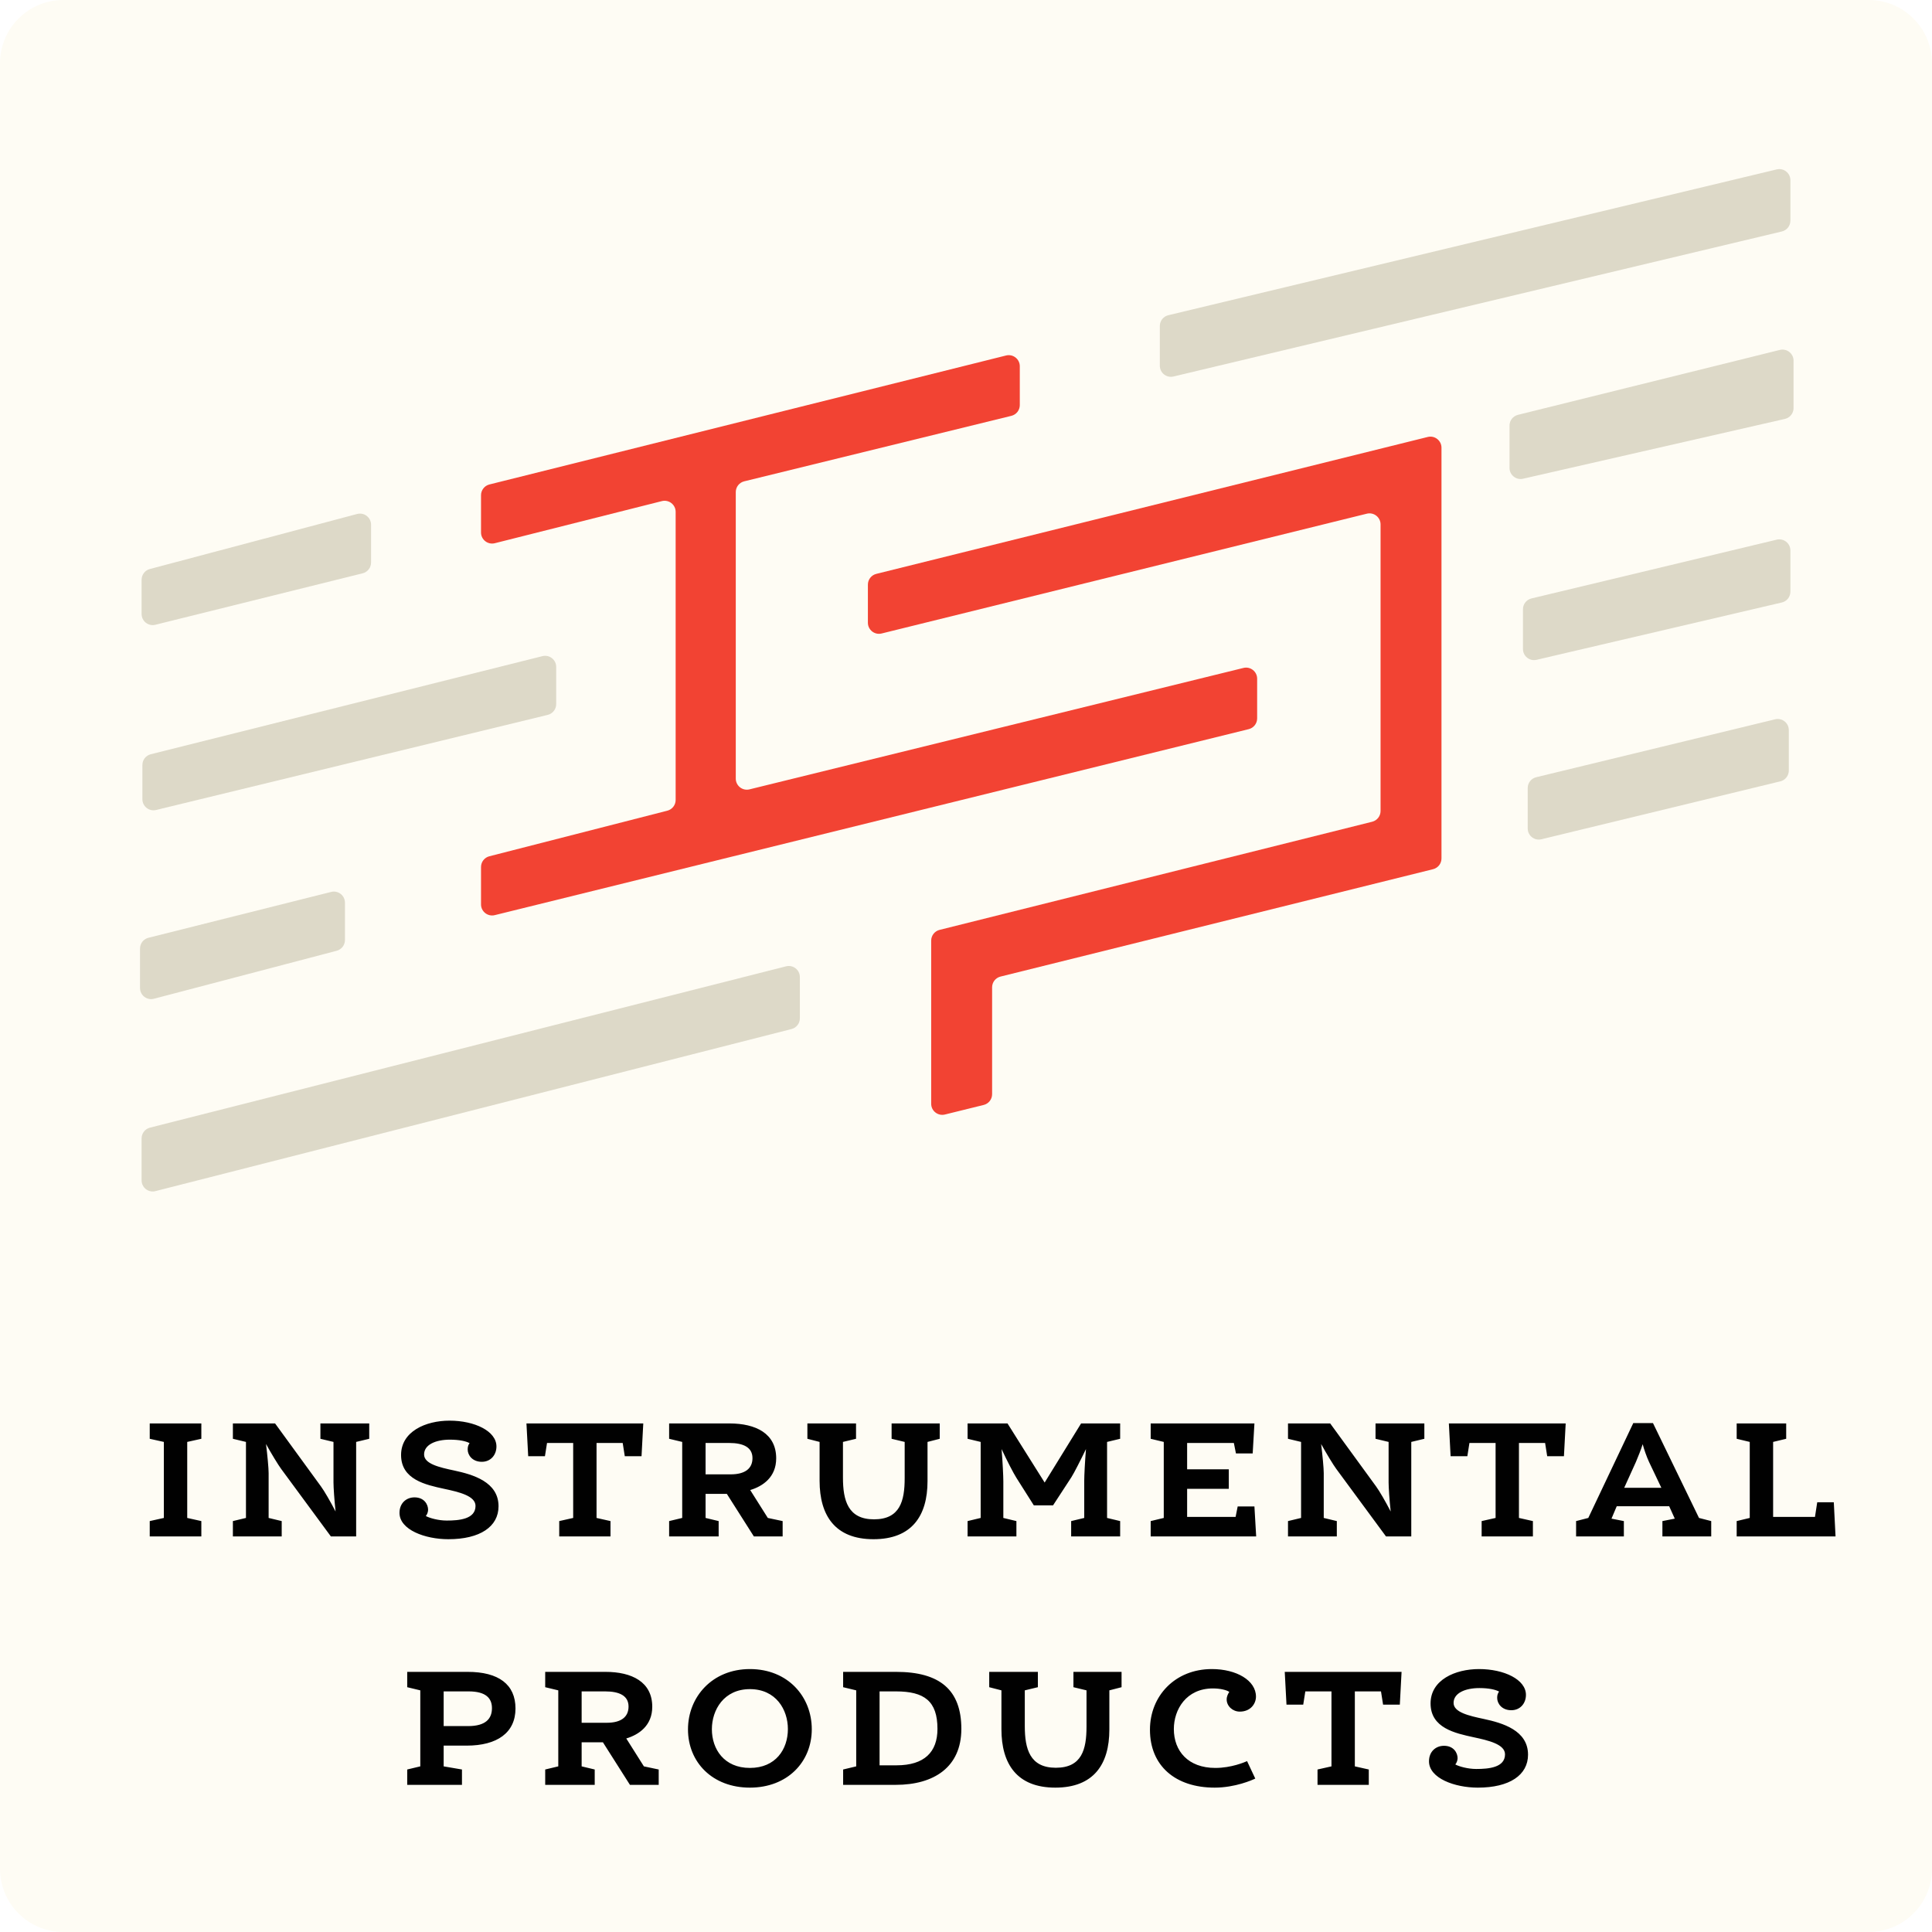
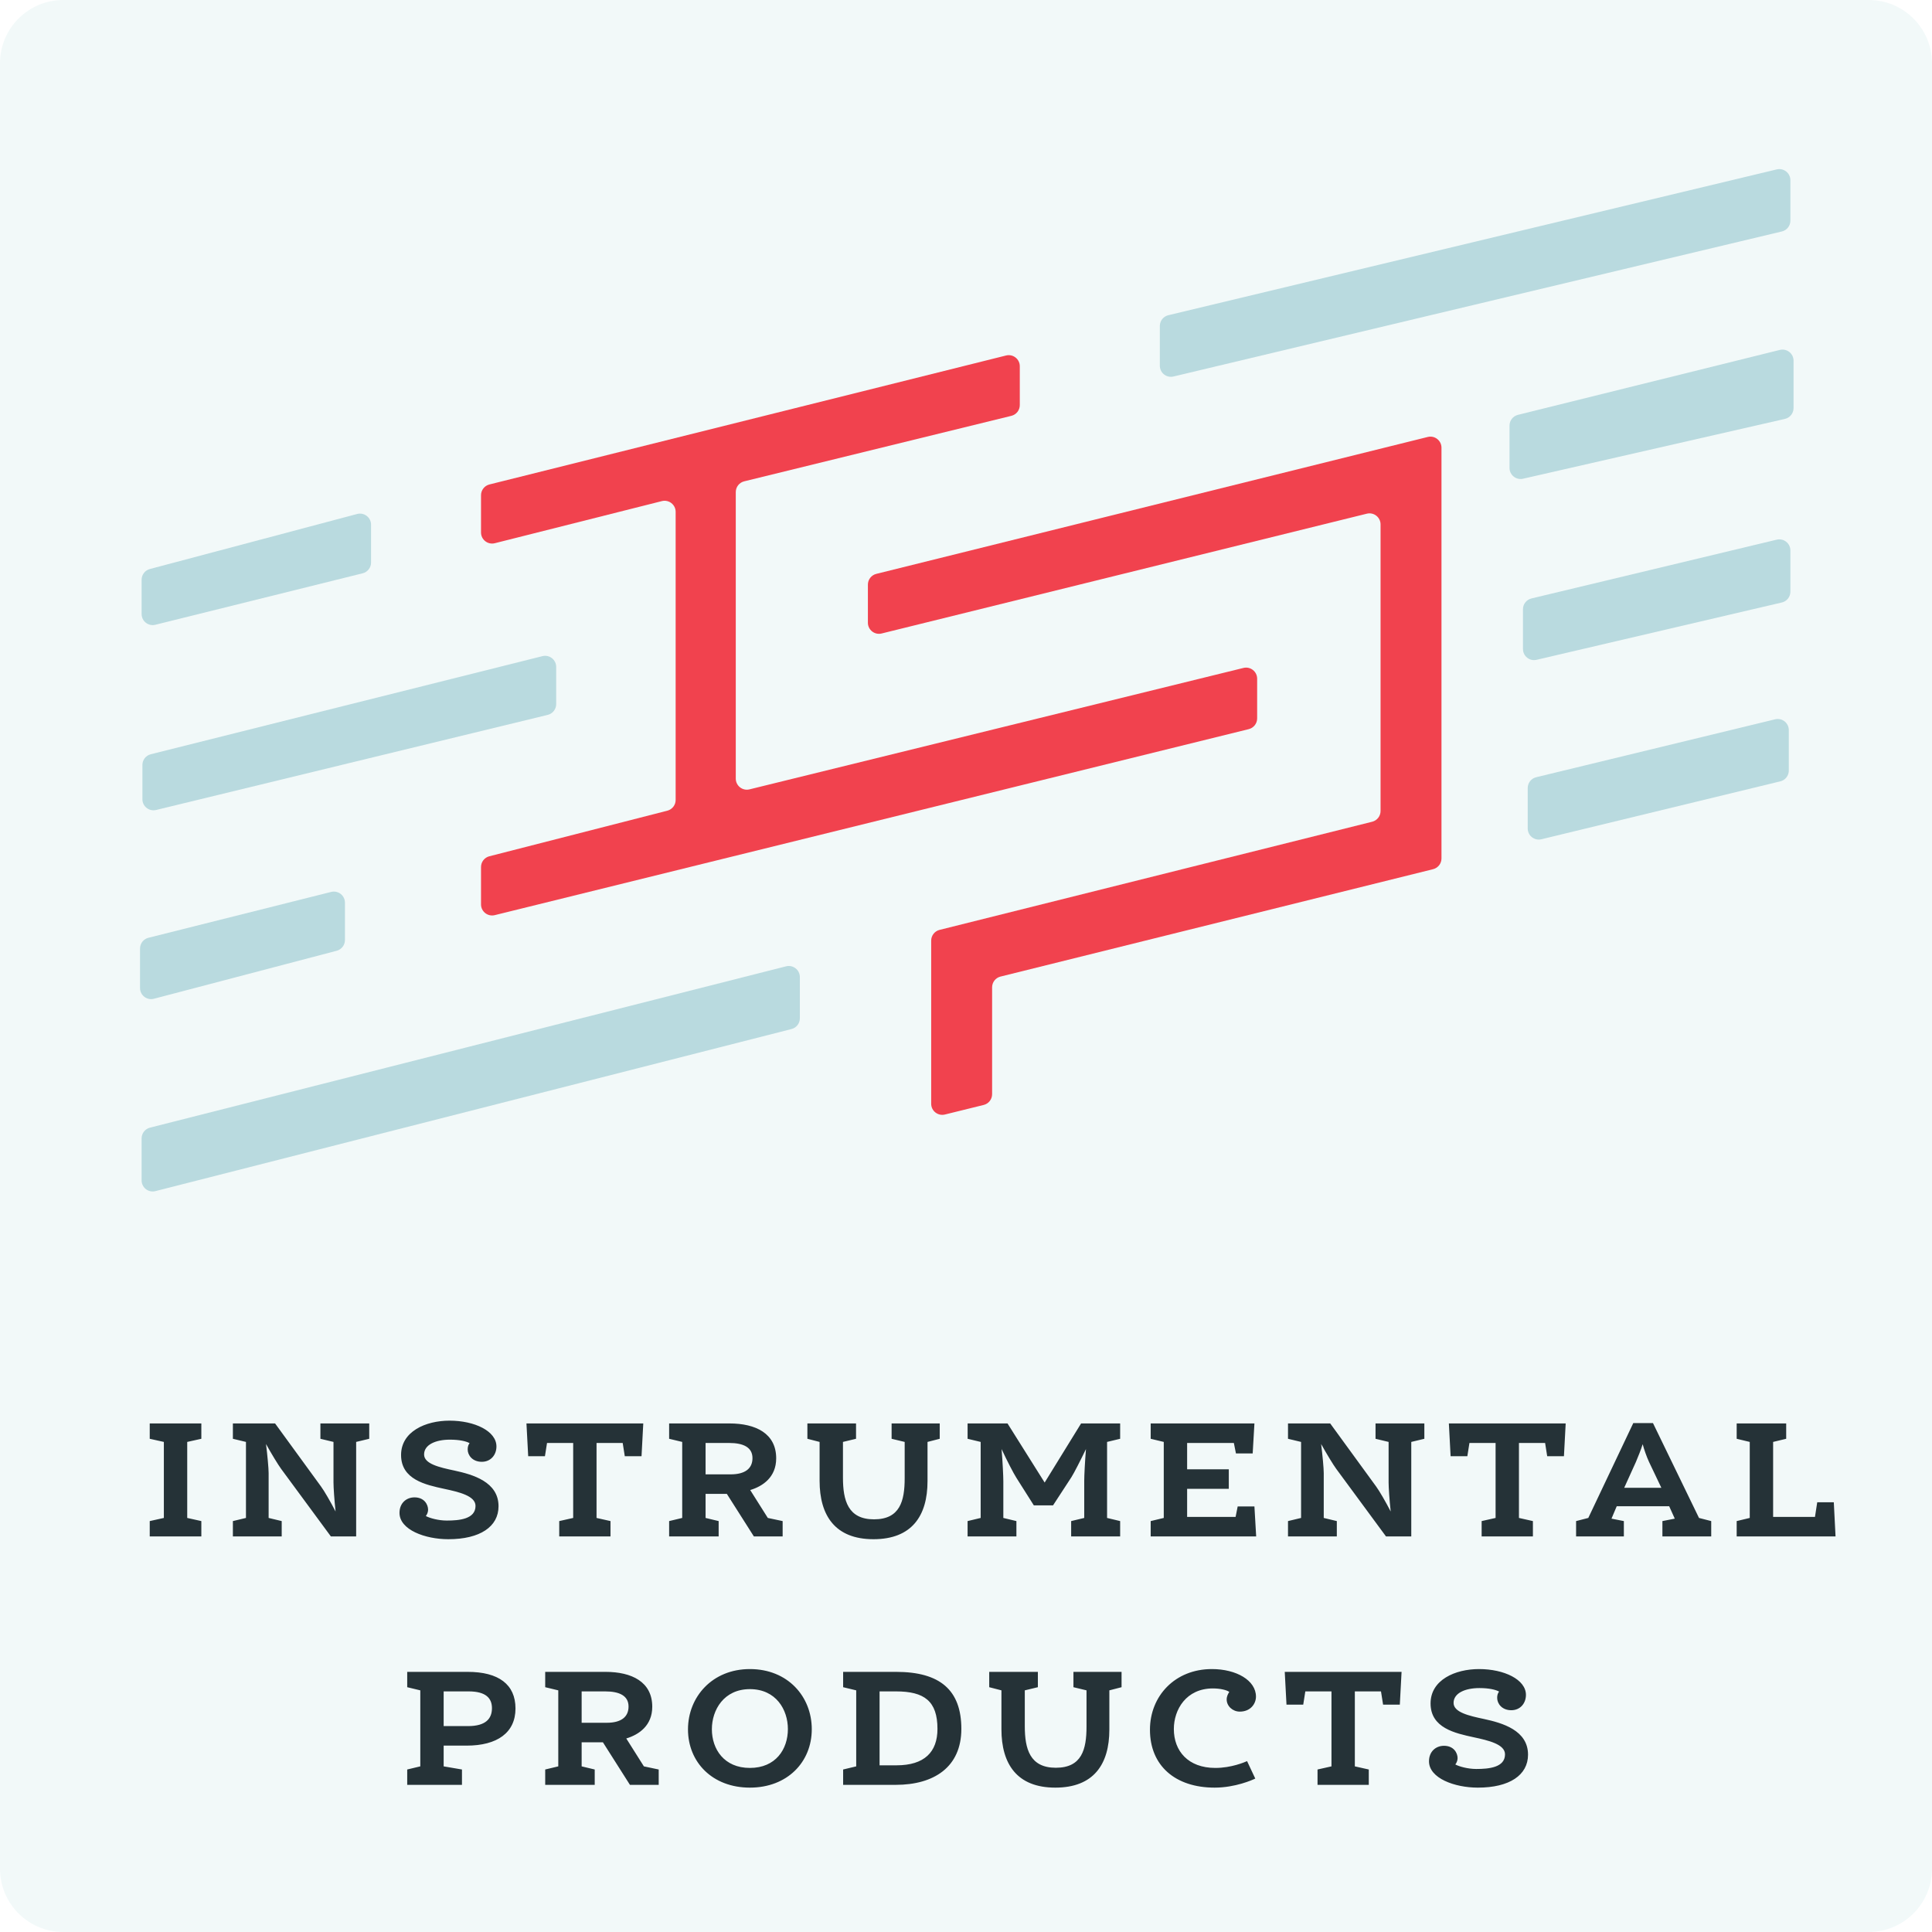
<svg xmlns="http://www.w3.org/2000/svg" width="1221" height="1221" viewBox="0 0 1221 1221" fill="none">
-   <rect width="1221" height="1221" rx="40" fill="#FEFCF4" />
-   <path d="M103.557 911.277L94.632 909.294V899.597H127.248V909.294L118.322 911.277V959.32L127.248 961.303V971H94.632V961.303L103.557 959.32V911.277ZM210.761 911.277L202.497 909.294V899.597H233.35V909.294L225.086 911.277V971H209.108L177.704 928.357C175.831 925.822 171.534 918.77 168.118 912.599C168.999 919.652 169.771 927.916 169.771 931.001V959.32L178.035 961.303V971H147.182V961.303L155.446 959.32V911.277L147.182 909.294V899.597H173.848L202.828 939.376C204.866 942.13 208.888 949.072 212.084 955.243C211.312 948.191 210.761 940.037 210.761 936.951V911.277ZM270.551 954.141C270.551 955.573 269.89 957.226 269.119 958.108C271.543 959.43 277.052 960.973 282.342 960.973C290.165 960.973 300.523 960.091 300.523 951.717C300.523 945.326 289.945 942.902 280.689 940.918C269.009 938.384 253.472 935.078 253.472 919.541C253.472 904.666 269.009 897.834 284.105 897.834C299.972 897.834 313.746 904.445 313.746 914.142C313.746 919.541 310.109 923.839 304.49 923.839C298.539 923.839 295.564 919.652 295.564 916.015C295.564 914.252 296.005 913.04 296.776 912.049C294.573 910.836 290.385 909.845 284.325 909.845C275.289 909.845 268.017 913.04 268.017 919.211C268.017 925.161 277.714 927.365 287.08 929.348C298.87 931.883 315.068 936.511 315.068 951.937C315.068 964.829 303.388 972.763 283.333 972.763C268.678 972.763 252.48 966.813 252.48 956.124C252.48 949.954 256.778 946.318 261.956 946.318C268.127 946.318 270.551 950.835 270.551 954.141ZM393.538 911.938H377.009V959.32L385.824 961.303V971H353.429V961.303L362.244 959.32V911.938H345.715L344.393 920.313H333.815L332.713 899.597H406.54L405.438 920.313H394.86L393.538 911.938ZM422.885 971V961.303L431.149 959.32V911.277L422.885 909.294V899.597H461.011C477.539 899.597 490.542 905.878 490.542 921.635C490.542 933.536 482.167 939.265 474.123 941.69L485.252 959.32L494.619 961.303V971H476.437L459.358 944.114H445.915V959.32L454.179 961.303V971H422.885ZM445.915 931.772H461.782C470.818 931.772 475.556 928.136 475.556 921.525C475.556 914.693 469.826 911.938 460.79 911.938H445.915V931.772ZM552.023 972.763C527.781 972.763 517.974 957.777 517.974 935.849V911.277L510.261 909.294V899.597H541.004V909.294L532.74 911.277V933.866C532.74 948.301 535.935 960.201 552.354 960.201C568.772 960.201 571.747 948.631 571.747 934.197V911.277L563.483 909.294V899.597H593.895V909.294L586.182 911.277V936.07C586.182 957.998 576.265 972.763 552.023 972.763ZM660.208 936.951L683.237 899.597H707.92V909.294L699.656 911.277V959.32L707.92 961.303V971H676.957V961.303L685.221 959.32V935.849C685.221 932.654 685.662 923.729 686.323 915.795C682.907 922.847 678.83 930.891 677.067 933.646L665.497 951.386H653.376L642.357 933.976C640.594 931.222 636.297 922.957 632.991 915.795C633.652 923.839 634.093 932.985 634.093 936.18V959.32L642.357 961.303V971H611.504V961.303L619.768 959.32V911.277L611.504 909.294V899.597H636.737L660.208 936.951ZM779.78 911.938H750.249V928.577H776.585V940.918H750.249V958.659H780.882L782.204 952.047H792.782L793.884 971H727.22V961.303L735.484 959.32V911.277L727.22 909.294V899.597H792.782L791.68 918.55H781.102L779.78 911.938ZM877.581 911.277L869.317 909.294V899.597H900.17V909.294L891.906 911.277V971H875.928L844.524 928.357C842.651 925.822 838.354 918.77 834.938 912.599C835.819 919.652 836.591 927.916 836.591 931.001V959.32L844.855 961.303V971H814.002V961.303L822.266 959.32V911.277L814.002 909.294V899.597H840.668L869.647 939.376C871.686 942.13 875.708 949.072 878.903 955.243C878.132 948.191 877.581 940.037 877.581 936.951V911.277ZM976.488 911.938H959.96V959.32L968.775 961.303V971H936.379V961.303L945.195 959.32V911.938H928.666L927.344 920.313H916.766L915.664 899.597H989.491L988.389 920.313H977.811L976.488 911.938ZM1058.44 959.761L1054.91 951.937H1021.75L1018.44 959.761L1026.26 961.303V971H996.071V961.303L1003.78 959.32L1032.21 899.377H1044.66L1073.75 959.32L1081.47 961.303V971H1050.62V961.303L1058.44 959.761ZM1033.87 923.949L1026.48 940.257H1049.95L1042.13 923.839C1040.7 920.753 1038.94 915.795 1038.16 912.71C1037.17 915.905 1035.19 920.864 1033.87 923.949ZM1120.59 911.277V958.659H1147.04L1148.47 949.403H1158.94L1160.04 971H1097.56V961.303L1105.82 959.32V911.277L1097.56 909.294V899.597H1128.85V909.294L1120.59 911.277Z" fill="#010101" />
-   <path d="M257.356 1128V1118.3L265.621 1116.32V1068.28L257.356 1066.29V1056.6H295.592C315.096 1056.6 325.784 1064.53 325.784 1079.74C325.784 1095.05 314.214 1103.21 294.931 1103.21H280.386V1116.32L291.956 1118.3V1128H257.356ZM280.386 1090.87H295.813C307.052 1090.87 310.909 1086.13 310.909 1079.52C310.909 1073.24 307.052 1068.94 296.143 1068.94H280.386V1090.87ZM344.561 1128V1118.3L352.825 1116.32V1068.28L344.561 1066.29V1056.6H382.687C399.215 1056.6 412.218 1062.88 412.218 1078.64C412.218 1090.54 403.843 1096.27 395.799 1098.69L406.929 1116.32L416.295 1118.3V1128H398.113L381.034 1101.11H367.591V1116.32L375.855 1118.3V1128H344.561ZM367.591 1088.77H383.458C392.494 1088.77 397.232 1085.14 397.232 1078.52C397.232 1071.69 391.502 1068.94 382.466 1068.94H367.591V1088.77ZM473.917 1117.31C490.225 1117.31 497.938 1105.52 497.938 1092.74C497.938 1080.51 490.446 1067.51 473.917 1067.51C457.499 1067.51 449.896 1080.62 449.896 1092.85C449.896 1105.41 457.609 1117.31 473.917 1117.31ZM473.917 1129.76C450.226 1129.76 434.8 1113.68 434.8 1092.96C434.8 1072.46 450.116 1054.83 473.917 1054.83C497.938 1054.83 513.034 1072.24 513.034 1092.85C513.034 1113.57 497.608 1129.76 473.917 1129.76ZM532.852 1128V1118.3L541.116 1116.32V1068.28L532.852 1066.29V1056.6H566.35C593.897 1056.6 607.561 1067.95 607.561 1092.63C607.561 1116.87 590.151 1128 566.129 1128H532.852ZM555.882 1115.66H566.57C584.201 1115.66 592.465 1107.28 592.465 1092.63C592.465 1075 584.09 1068.94 566.24 1068.94H555.882V1115.66ZM666.94 1129.76C642.698 1129.76 632.892 1114.78 632.892 1092.85V1068.28L625.178 1066.29V1056.6H655.921V1066.29L647.657 1068.28V1090.87C647.657 1105.3 650.852 1117.2 667.271 1117.2C683.689 1117.2 686.664 1105.63 686.664 1091.2V1068.28L678.4 1066.29V1056.6H708.812V1066.29L701.099 1068.28V1093.07C701.099 1115 691.182 1129.76 666.94 1129.76ZM767.64 1129.76C742.737 1129.76 726.759 1115.88 726.759 1093.18C726.759 1071.8 742.627 1054.83 765.877 1054.83C781.413 1054.83 793.755 1062 793.755 1072.24C793.755 1076.65 790.449 1081.72 783.507 1081.72C779.099 1081.72 775.243 1078.3 775.243 1074.01C775.243 1072.13 776.124 1070.37 776.896 1069.27C775.243 1068.06 771.166 1067.07 766.538 1067.07C749.679 1067.07 741.855 1080.4 741.855 1092.74C741.855 1106.62 750.891 1117.31 768.08 1117.31C778.218 1117.31 786.592 1113.68 788.135 1113.01L793.314 1124.03C791.551 1124.91 780.642 1129.76 767.64 1129.76ZM872.769 1068.94H856.241V1116.32L865.056 1118.3V1128H832.66V1118.3L841.475 1116.32V1068.94H824.947L823.625 1077.31H813.046L811.945 1056.6H885.772L884.67 1077.31H874.092L872.769 1068.94ZM921.18 1111.14C921.18 1112.57 920.518 1114.23 919.747 1115.11C922.171 1116.43 927.681 1117.97 932.97 1117.97C940.793 1117.97 951.151 1117.09 951.151 1108.72C951.151 1102.33 940.573 1099.9 931.317 1097.92C919.637 1095.38 904.1 1092.08 904.1 1076.54C904.1 1061.67 919.637 1054.83 934.733 1054.83C950.6 1054.83 964.374 1061.45 964.374 1071.14C964.374 1076.54 960.738 1080.84 955.118 1080.84C949.168 1080.84 946.193 1076.65 946.193 1073.02C946.193 1071.25 946.633 1070.04 947.405 1069.05C945.201 1067.84 941.014 1066.84 934.953 1066.84C925.918 1066.84 918.645 1070.04 918.645 1076.21C918.645 1082.16 928.342 1084.36 937.708 1086.35C949.498 1088.88 965.696 1093.51 965.696 1108.94C965.696 1121.83 954.016 1129.76 933.962 1129.76C919.306 1129.76 903.108 1123.81 903.108 1113.12C903.108 1106.95 907.406 1103.32 912.585 1103.32C918.755 1103.32 921.18 1107.84 921.18 1111.14Z" fill="#010101" />
-   <path d="M635.805 224.671L309.305 306.176C306.187 306.954 304 309.754 304 312.967V336.517C304 341.076 308.289 344.419 312.711 343.305L418.289 316.695C422.711 315.581 427 318.924 427 323.483V505.567C427 508.764 424.834 511.555 421.737 512.348L309.263 541.152C306.166 541.945 304 544.736 304 547.933V571.563C304 576.108 308.264 579.448 312.677 578.36L789.177 460.813C792.303 460.042 794.5 457.237 794.5 454.017V428.929C794.5 424.387 790.24 421.047 785.829 422.132L473.671 498.868C469.26 499.953 465 496.613 465 492.071V310.991C465 307.767 467.202 304.96 470.333 304.193L639.167 262.807C642.298 262.04 644.5 259.233 644.5 256.009V231.462C644.5 226.909 640.222 223.568 635.805 224.671Z" fill="#F24333" />
-   <path d="M902.313 276.157L553.813 362.681C550.692 363.456 548.5 366.258 548.5 369.475V393.561C548.5 398.107 552.765 401.447 557.178 400.357L863.822 324.643C868.235 323.553 872.5 326.893 872.5 331.439V512.535C872.5 515.747 870.314 518.547 867.198 519.326L593.802 587.674C590.686 588.453 588.5 591.253 588.5 594.465V697.563C588.5 702.108 592.764 705.448 597.177 704.359L621.677 698.313C624.803 697.542 627 694.737 627 691.517V623.975C627 620.758 629.192 617.956 632.314 617.181L905.686 549.319C908.808 548.544 911 545.742 911 542.525V282.95C911 278.401 906.729 275.061 902.313 276.157Z" fill="#F24333" />
-   <path opacity="0.6" d="M89.5 366.384C89.5 363.21 91.636 360.433 94.704 359.618L225.704 324.836C230.146 323.656 234.5 327.005 234.5 331.601V355.525C234.5 358.742 232.308 361.544 229.187 362.319L98.187 394.843C93.772 395.94 89.5 392.599 89.5 388.05V366.384Z" fill="#C7C1AA" />
-   <path opacity="0.6" d="M733 206.021C733 202.783 735.22 199.968 738.369 199.213L1122.87 107.068C1127.27 106.014 1131.5 109.35 1131.5 113.876V139.473C1131.5 142.713 1129.28 145.53 1126.12 146.282L741.623 237.944C737.224 238.993 733 235.657 733 231.135V206.021Z" fill="#C7C1AA" />
-   <path opacity="0.6" d="M954 268.977C954 265.759 956.193 262.956 959.316 262.182L1124.82 221.153C1129.23 220.059 1133.5 223.399 1133.5 227.947V257.919C1133.5 261.184 1131.24 264.016 1128.06 264.743L962.559 302.545C958.176 303.546 954 300.216 954 295.721V268.977Z" fill="#C7C1AA" />
-   <path opacity="0.6" d="M90 483.463C90 480.252 92.184 477.453 95.299 476.673L342.799 414.679C347.218 413.573 351.5 416.914 351.5 421.47V444.996C351.5 448.226 349.29 451.037 346.152 451.799L98.652 511.899C94.245 512.969 90 509.631 90 505.097V483.463Z" fill="#C7C1AA" />
-   <path opacity="0.6" d="M962.5 385.021C962.5 381.783 964.72 378.968 967.869 378.213L1122.87 341.068C1127.27 340.014 1131.5 343.35 1131.5 347.876V373.947C1131.5 377.2 1129.26 380.024 1126.09 380.764L971.093 416.992C966.702 418.018 962.5 414.685 962.5 410.175V385.021Z" fill="#C7C1AA" />
-   <path opacity="0.6" d="M88.5 599.46C88.5 596.251 90.683 593.452 93.796 592.671L209.296 563.684C213.716 562.575 218 565.917 218 570.474V594.101C218 597.282 215.855 600.063 212.778 600.871L97.278 631.195C92.84 632.361 88.5 629.013 88.5 624.425V599.46Z" fill="#C7C1AA" />
-   <path opacity="0.6" d="M965.5 498.006C965.5 494.775 967.711 491.964 970.851 491.203L1121.85 454.597C1126.26 453.529 1130.5 456.866 1130.5 461.4V486.994C1130.5 490.225 1128.29 493.036 1125.15 493.797L974.149 530.403C969.743 531.471 965.5 528.134 965.5 523.6V498.006Z" fill="#C7C1AA" />
-   <path opacity="0.6" d="M89.5 719.446C89.5 716.243 91.674 713.449 94.779 712.661L496.779 610.712C501.203 609.59 505.5 612.933 505.5 617.497V643.56C505.5 646.76 503.33 649.553 500.228 650.343L98.228 752.776C93.803 753.904 89.5 750.56 89.5 745.993V719.446Z" fill="#C7C1AA" />
+   <rect width="1221" height="1221" rx="40" fill="#F2F9F9" />
+   <path d="M103.557 911.277L94.632 909.294V899.597H127.248V909.294L118.322 911.277V959.32L127.248 961.303V971H94.632V961.303L103.557 959.32V911.277ZM210.761 911.277L202.497 909.294V899.597H233.35V909.294L225.086 911.277V971H209.108L177.704 928.357C175.831 925.822 171.534 918.77 168.118 912.599C168.999 919.652 169.771 927.916 169.771 931.001V959.32L178.035 961.303V971H147.182V961.303L155.446 959.32V911.277L147.182 909.294V899.597H173.848L202.828 939.376C204.866 942.13 208.888 949.072 212.084 955.243C211.312 948.191 210.761 940.037 210.761 936.951V911.277ZM270.551 954.141C270.551 955.573 269.89 957.226 269.119 958.108C271.543 959.43 277.052 960.973 282.342 960.973C290.165 960.973 300.523 960.091 300.523 951.717C300.523 945.326 289.945 942.902 280.689 940.918C269.009 938.384 253.472 935.078 253.472 919.541C253.472 904.666 269.009 897.834 284.105 897.834C299.972 897.834 313.746 904.445 313.746 914.142C313.746 919.541 310.109 923.839 304.49 923.839C298.539 923.839 295.564 919.652 295.564 916.015C295.564 914.252 296.005 913.04 296.776 912.049C294.573 910.836 290.385 909.845 284.325 909.845C275.289 909.845 268.017 913.04 268.017 919.211C268.017 925.161 277.714 927.365 287.08 929.348C298.87 931.883 315.068 936.511 315.068 951.937C315.068 964.829 303.388 972.763 283.333 972.763C268.678 972.763 252.48 966.813 252.48 956.124C252.48 949.954 256.778 946.318 261.956 946.318C268.127 946.318 270.551 950.835 270.551 954.141ZM393.538 911.938H377.009V959.32L385.824 961.303V971H353.429V961.303L362.244 959.32V911.938H345.715L344.393 920.313H333.815L332.713 899.597H406.54L405.438 920.313H394.86L393.538 911.938ZM422.885 971V961.303L431.149 959.32V911.277L422.885 909.294V899.597H461.011C477.539 899.597 490.542 905.878 490.542 921.635C490.542 933.536 482.167 939.265 474.123 941.69L485.252 959.32L494.619 961.303V971H476.437L459.358 944.114H445.915V959.32L454.179 961.303V971H422.885ZM445.915 931.772H461.782C470.818 931.772 475.556 928.136 475.556 921.525C475.556 914.693 469.826 911.938 460.79 911.938H445.915V931.772ZM552.023 972.763C527.781 972.763 517.974 957.777 517.974 935.849V911.277L510.261 909.294V899.597H541.004V909.294L532.74 911.277V933.866C532.74 948.301 535.935 960.201 552.354 960.201C568.772 960.201 571.747 948.631 571.747 934.197V911.277L563.483 909.294V899.597H593.895V909.294L586.182 911.277V936.07C586.182 957.998 576.265 972.763 552.023 972.763ZM660.208 936.951L683.237 899.597H707.92V909.294L699.656 911.277V959.32L707.92 961.303V971H676.957V961.303L685.221 959.32V935.849C685.221 932.654 685.662 923.729 686.323 915.795C682.907 922.847 678.83 930.891 677.067 933.646L665.497 951.386H653.376L642.357 933.976C640.594 931.222 636.297 922.957 632.991 915.795C633.652 923.839 634.093 932.985 634.093 936.18V959.32L642.357 961.303V971H611.504V961.303L619.768 959.32V911.277L611.504 909.294V899.597H636.737L660.208 936.951ZM779.78 911.938H750.249V928.577H776.585V940.918H750.249V958.659H780.882L782.204 952.047H792.782L793.884 971H727.22V961.303L735.484 959.32V911.277L727.22 909.294V899.597H792.782L791.68 918.55H781.102L779.78 911.938ZM877.581 911.277L869.317 909.294V899.597H900.17V909.294L891.906 911.277V971H875.928L844.524 928.357C842.651 925.822 838.354 918.77 834.938 912.599C835.819 919.652 836.591 927.916 836.591 931.001V959.32L844.855 961.303V971H814.002V961.303L822.266 959.32V911.277L814.002 909.294V899.597H840.668L869.647 939.376C871.686 942.13 875.708 949.072 878.903 955.243C878.132 948.191 877.581 940.037 877.581 936.951V911.277ZM976.488 911.938H959.96V959.32L968.775 961.303V971H936.379V961.303L945.195 959.32V911.938H928.666L927.344 920.313H916.766L915.664 899.597H989.491L988.389 920.313H977.811L976.488 911.938ZM1058.44 959.761L1054.91 951.937H1021.75L1018.44 959.761L1026.26 961.303V971H996.071V961.303L1003.78 959.32L1032.21 899.377H1044.66L1073.75 959.32L1081.47 961.303V971H1050.62V961.303L1058.44 959.761ZM1033.87 923.949L1026.48 940.257H1049.95L1042.13 923.839C1040.7 920.753 1038.94 915.795 1038.16 912.71C1037.17 915.905 1035.19 920.864 1033.87 923.949ZM1120.59 911.277V958.659H1147.04L1148.47 949.403H1158.94L1160.04 971H1097.56V961.303L1105.82 959.32V911.277L1097.56 909.294V899.597H1128.85V909.294L1120.59 911.277Z" fill="#253237" />
+   <path d="M257.356 1128V1118.3L265.621 1116.32V1068.28L257.356 1066.29V1056.6H295.592C315.096 1056.6 325.784 1064.53 325.784 1079.74C325.784 1095.05 314.214 1103.21 294.931 1103.21H280.386V1116.32L291.956 1118.3V1128H257.356ZM280.386 1090.87H295.813C307.052 1090.87 310.909 1086.13 310.909 1079.52C310.909 1073.24 307.052 1068.94 296.143 1068.94H280.386V1090.87ZM344.561 1128V1118.3L352.825 1116.32V1068.28L344.561 1066.29V1056.6H382.687C399.215 1056.6 412.218 1062.88 412.218 1078.64C412.218 1090.54 403.843 1096.27 395.799 1098.69L406.929 1116.32L416.295 1118.3V1128H398.113L381.034 1101.11H367.591V1116.32L375.855 1118.3V1128H344.561ZM367.591 1088.77H383.458C392.494 1088.77 397.232 1085.14 397.232 1078.52C397.232 1071.69 391.502 1068.94 382.466 1068.94H367.591V1088.77ZM473.917 1117.31C490.225 1117.31 497.938 1105.52 497.938 1092.74C497.938 1080.51 490.446 1067.51 473.917 1067.51C457.499 1067.51 449.896 1080.62 449.896 1092.85C449.896 1105.41 457.609 1117.31 473.917 1117.31ZM473.917 1129.76C450.226 1129.76 434.8 1113.68 434.8 1092.96C434.8 1072.46 450.116 1054.83 473.917 1054.83C497.938 1054.83 513.034 1072.24 513.034 1092.85C513.034 1113.57 497.608 1129.76 473.917 1129.76ZM532.852 1128V1118.3L541.116 1116.32V1068.28L532.852 1066.29V1056.6H566.35C593.897 1056.6 607.561 1067.95 607.561 1092.63C607.561 1116.87 590.151 1128 566.129 1128H532.852ZM555.882 1115.66H566.57C584.201 1115.66 592.465 1107.28 592.465 1092.63C592.465 1075 584.09 1068.94 566.24 1068.94H555.882V1115.66ZM666.94 1129.76C642.698 1129.76 632.892 1114.78 632.892 1092.85V1068.28L625.178 1066.29V1056.6H655.921V1066.29L647.657 1068.28V1090.87C647.657 1105.3 650.852 1117.2 667.271 1117.2C683.689 1117.2 686.664 1105.63 686.664 1091.2V1068.28L678.4 1066.29V1056.6H708.812V1066.29L701.099 1068.28V1093.07C701.099 1115 691.182 1129.76 666.94 1129.76ZM767.64 1129.76C742.737 1129.76 726.759 1115.88 726.759 1093.18C726.759 1071.8 742.627 1054.83 765.877 1054.83C781.413 1054.83 793.755 1062 793.755 1072.24C793.755 1076.65 790.449 1081.72 783.507 1081.72C779.099 1081.72 775.243 1078.3 775.243 1074.01C775.243 1072.13 776.124 1070.37 776.896 1069.27C775.243 1068.06 771.166 1067.07 766.538 1067.07C749.679 1067.07 741.855 1080.4 741.855 1092.74C741.855 1106.62 750.891 1117.31 768.08 1117.31C778.218 1117.31 786.592 1113.68 788.135 1113.01L793.314 1124.03C791.551 1124.91 780.642 1129.76 767.64 1129.76ZM872.769 1068.94H856.241V1116.32L865.056 1118.3V1128H832.66V1118.3L841.475 1116.32V1068.94H824.947L823.625 1077.31H813.046L811.945 1056.6H885.772L884.67 1077.31H874.092L872.769 1068.94ZM921.18 1111.14C921.18 1112.57 920.518 1114.23 919.747 1115.11C922.171 1116.43 927.681 1117.97 932.97 1117.97C940.793 1117.97 951.151 1117.09 951.151 1108.72C951.151 1102.33 940.573 1099.9 931.317 1097.92C919.637 1095.38 904.1 1092.08 904.1 1076.54C904.1 1061.67 919.637 1054.83 934.733 1054.83C950.6 1054.83 964.374 1061.45 964.374 1071.14C964.374 1076.54 960.738 1080.84 955.118 1080.84C949.168 1080.84 946.193 1076.65 946.193 1073.02C946.193 1071.25 946.633 1070.04 947.405 1069.05C945.201 1067.84 941.014 1066.84 934.953 1066.84C925.918 1066.84 918.645 1070.04 918.645 1076.21C918.645 1082.16 928.342 1084.36 937.708 1086.35C949.498 1088.88 965.696 1093.51 965.696 1108.94C965.696 1121.83 954.016 1129.76 933.962 1129.76C919.306 1129.76 903.108 1123.81 903.108 1113.12C903.108 1106.95 907.406 1103.32 912.585 1103.32C918.755 1103.32 921.18 1107.84 921.18 1111.14Z" fill="#253237" />
+   <path d="M635.805 224.671L309.305 306.176C306.187 306.954 304 309.754 304 312.967V336.517C304 341.076 308.289 344.419 312.711 343.305L418.289 316.695C422.711 315.581 427 318.924 427 323.483V505.567C427 508.764 424.834 511.555 421.737 512.348L309.263 541.152C306.166 541.945 304 544.736 304 547.933V571.563C304 576.108 308.264 579.448 312.677 578.36L789.177 460.813C792.303 460.042 794.5 457.237 794.5 454.017V428.929C794.5 424.387 790.24 421.047 785.829 422.132L473.671 498.868C469.26 499.953 465 496.613 465 492.071V310.991C465 307.767 467.202 304.96 470.333 304.193L639.167 262.807C642.298 262.04 644.5 259.233 644.5 256.009V231.462C644.5 226.909 640.222 223.568 635.805 224.671Z" fill="#F1424E" />
+   <path d="M902.313 276.157L553.813 362.681C550.692 363.456 548.5 366.258 548.5 369.475V393.561C548.5 398.107 552.765 401.447 557.178 400.357L863.822 324.643C868.235 323.553 872.5 326.893 872.5 331.439V512.535C872.5 515.747 870.314 518.547 867.198 519.326L593.802 587.674C590.686 588.453 588.5 591.253 588.5 594.465V697.563C588.5 702.108 592.764 705.448 597.177 704.359L621.677 698.313C624.803 697.542 627 694.737 627 691.517V623.975C627 620.758 629.192 617.956 632.314 617.181L905.686 549.319C908.808 548.544 911 545.742 911 542.525V282.95C911 278.401 906.729 275.061 902.313 276.157Z" fill="#F1424E" />
+   <path opacity="0.6" d="M89.5 366.384C89.5 363.21 91.636 360.433 94.704 359.618L225.704 324.836C230.146 323.656 234.5 327.005 234.5 331.601V355.525C234.5 358.742 232.308 361.544 229.187 362.319L98.187 394.843C93.772 395.94 89.5 392.599 89.5 388.05V366.384Z" fill="#93C5CD" />
+   <path opacity="0.6" d="M733 206.021C733 202.783 735.22 199.968 738.369 199.213L1122.87 107.068C1127.27 106.014 1131.5 109.35 1131.5 113.876V139.473C1131.5 142.713 1129.28 145.53 1126.12 146.282L741.623 237.944C737.224 238.993 733 235.657 733 231.135V206.021Z" fill="#93C5CD" />
+   <path opacity="0.6" d="M954 268.977C954 265.759 956.193 262.956 959.316 262.182L1124.82 221.153C1129.23 220.059 1133.5 223.399 1133.5 227.947V257.919C1133.5 261.184 1131.24 264.016 1128.06 264.743L962.559 302.545C958.176 303.546 954 300.216 954 295.721V268.977Z" fill="#93C5CD" />
+   <path opacity="0.6" d="M90 483.463C90 480.252 92.184 477.453 95.299 476.673L342.799 414.679C347.218 413.573 351.5 416.914 351.5 421.47V444.996C351.5 448.226 349.29 451.037 346.152 451.799L98.652 511.899C94.245 512.969 90 509.631 90 505.097V483.463Z" fill="#93C5CD" />
+   <path opacity="0.6" d="M962.5 385.021C962.5 381.783 964.72 378.968 967.869 378.213L1122.87 341.068C1127.27 340.014 1131.5 343.35 1131.5 347.876V373.947C1131.5 377.2 1129.26 380.024 1126.09 380.764L971.093 416.992C966.702 418.018 962.5 414.685 962.5 410.175V385.021Z" fill="#93C5CD" />
+   <path opacity="0.6" d="M88.5 599.46C88.5 596.251 90.683 593.452 93.796 592.671L209.296 563.684C213.716 562.575 218 565.917 218 570.474V594.101C218 597.282 215.855 600.063 212.778 600.871L97.278 631.195C92.84 632.361 88.5 629.013 88.5 624.425V599.46Z" fill="#93C5CD" />
+   <path opacity="0.6" d="M965.5 498.006C965.5 494.775 967.711 491.964 970.851 491.203L1121.85 454.597C1126.26 453.529 1130.5 456.866 1130.5 461.4V486.994C1130.5 490.225 1128.29 493.036 1125.15 493.797L974.149 530.403C969.743 531.471 965.5 528.134 965.5 523.6V498.006Z" fill="#93C5CD" />
+   <path opacity="0.6" d="M89.5 719.446C89.5 716.243 91.674 713.449 94.779 712.661L496.779 610.712C501.203 609.59 505.5 612.933 505.5 617.497V643.56C505.5 646.76 503.33 649.553 500.228 650.343L98.228 752.776C93.803 753.904 89.5 750.56 89.5 745.993V719.446Z" fill="#93C5CD" />
</svg>
